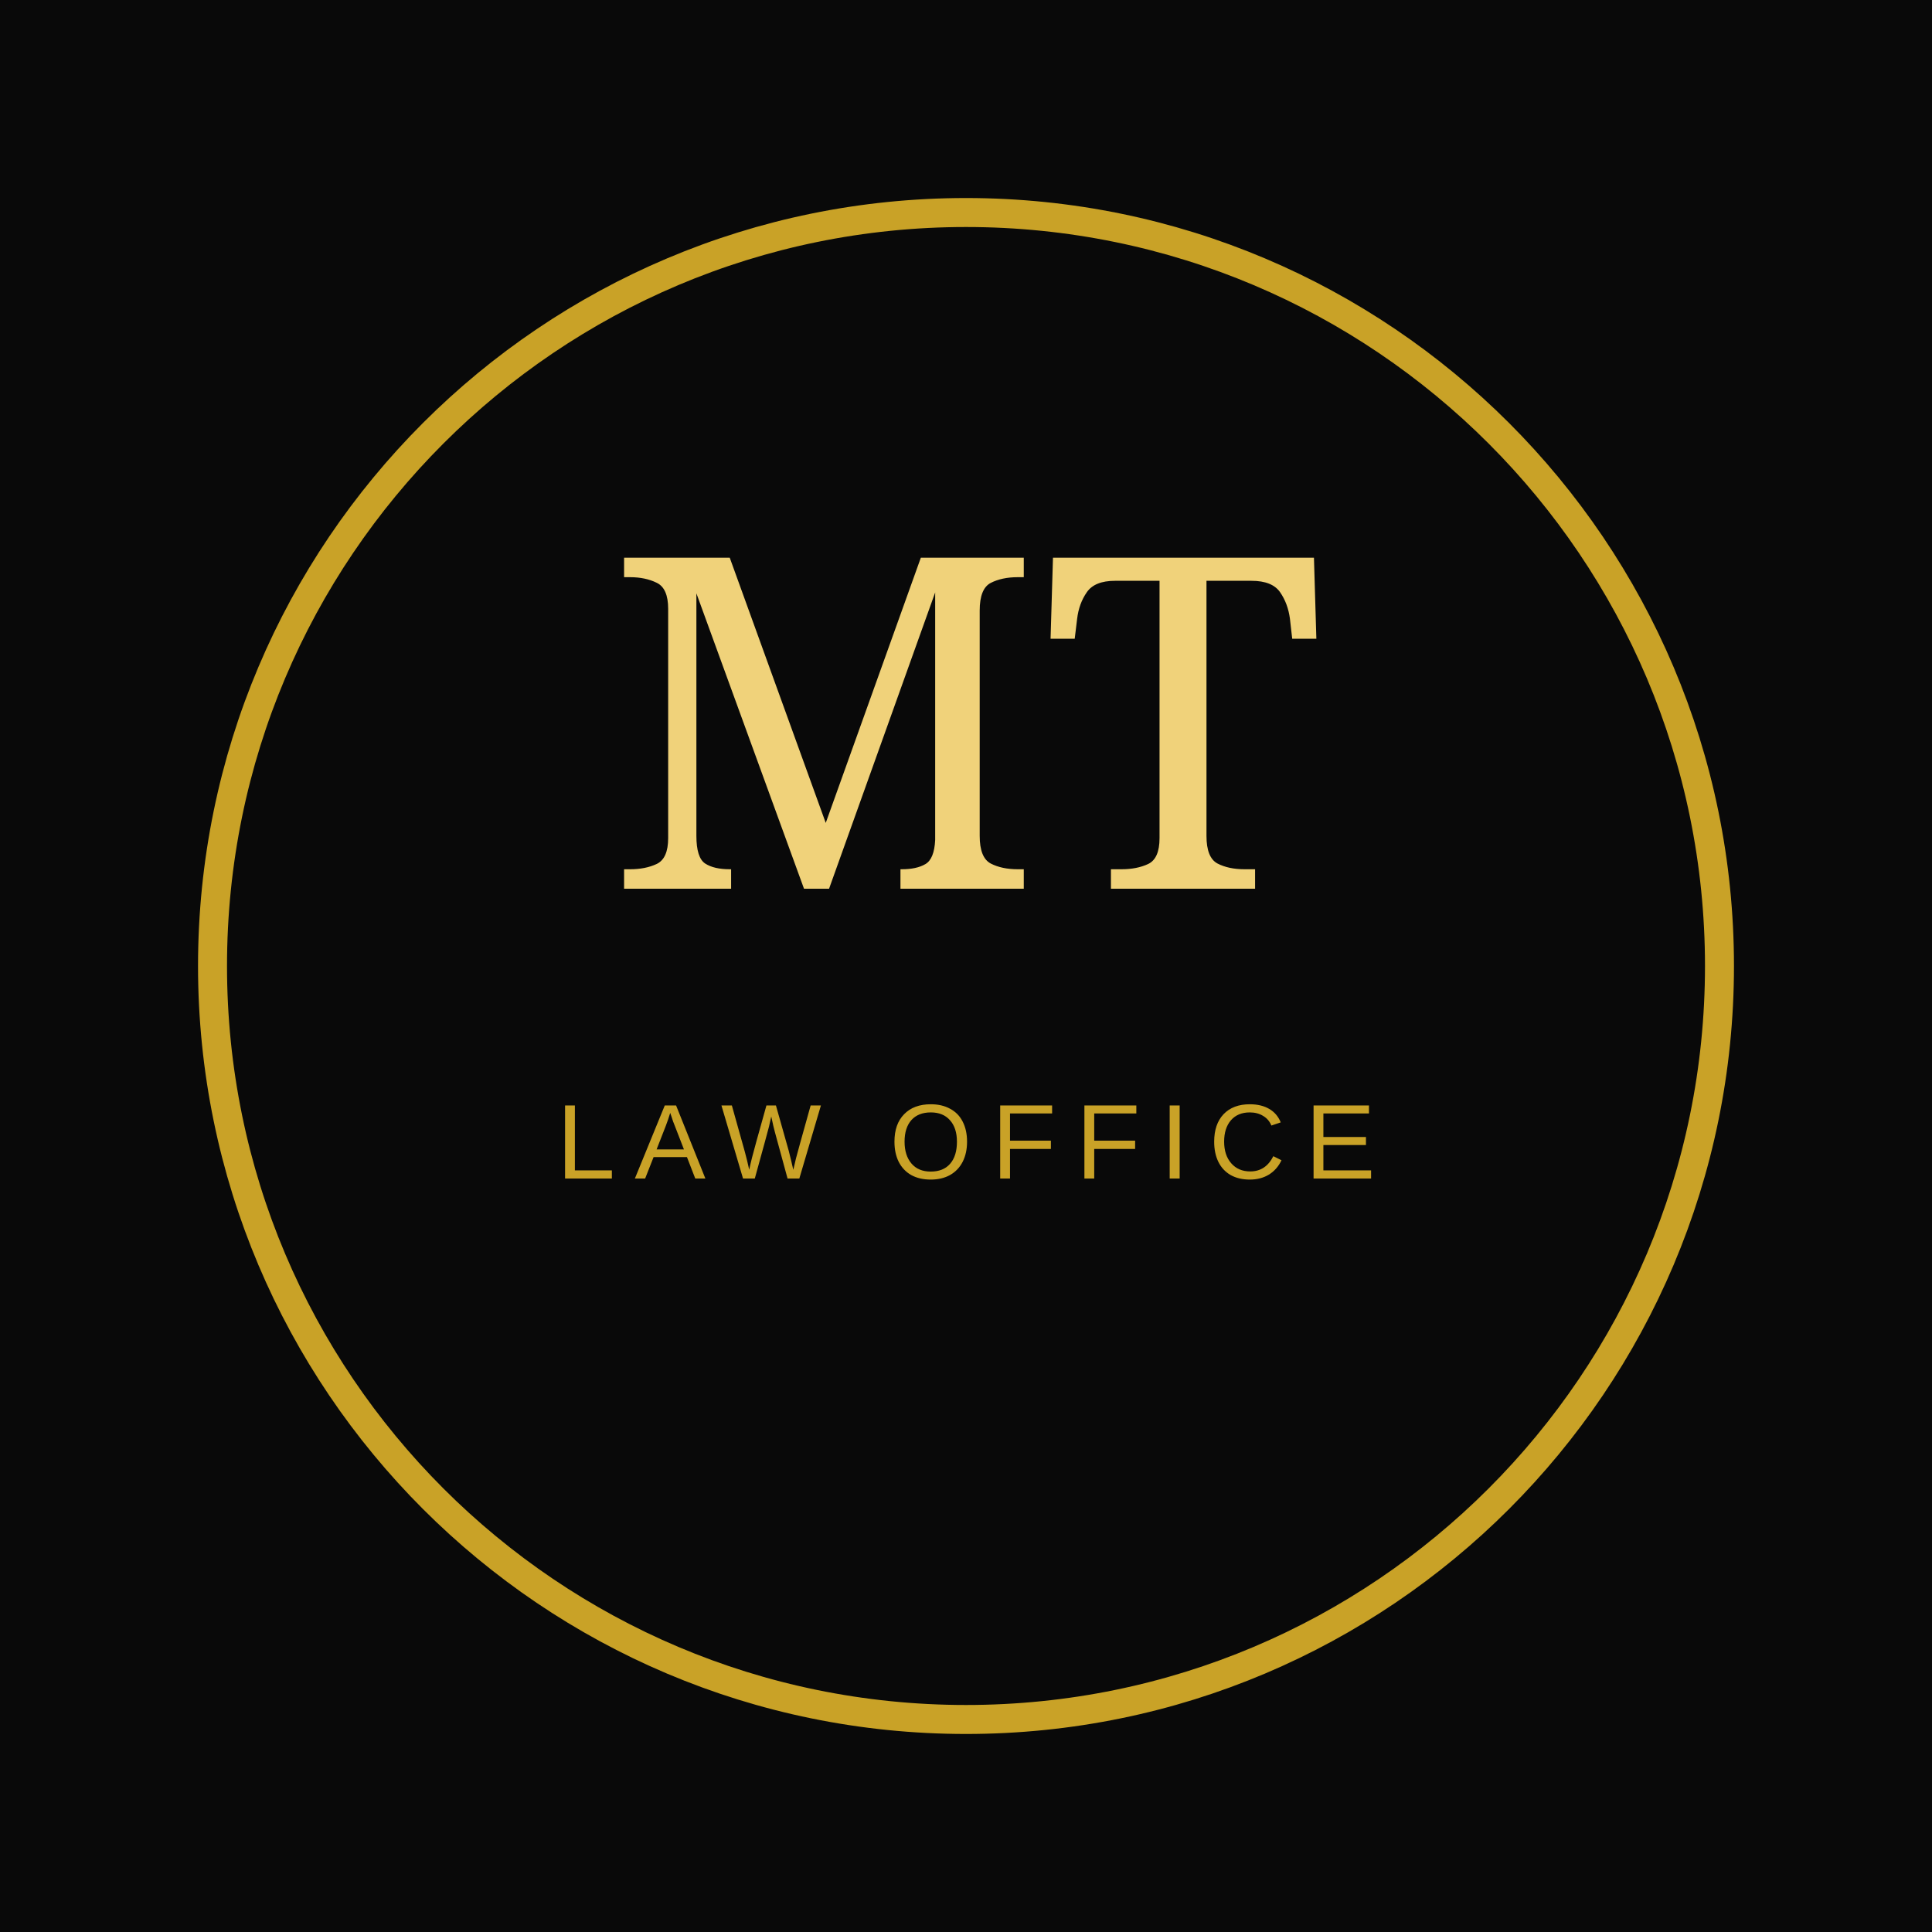
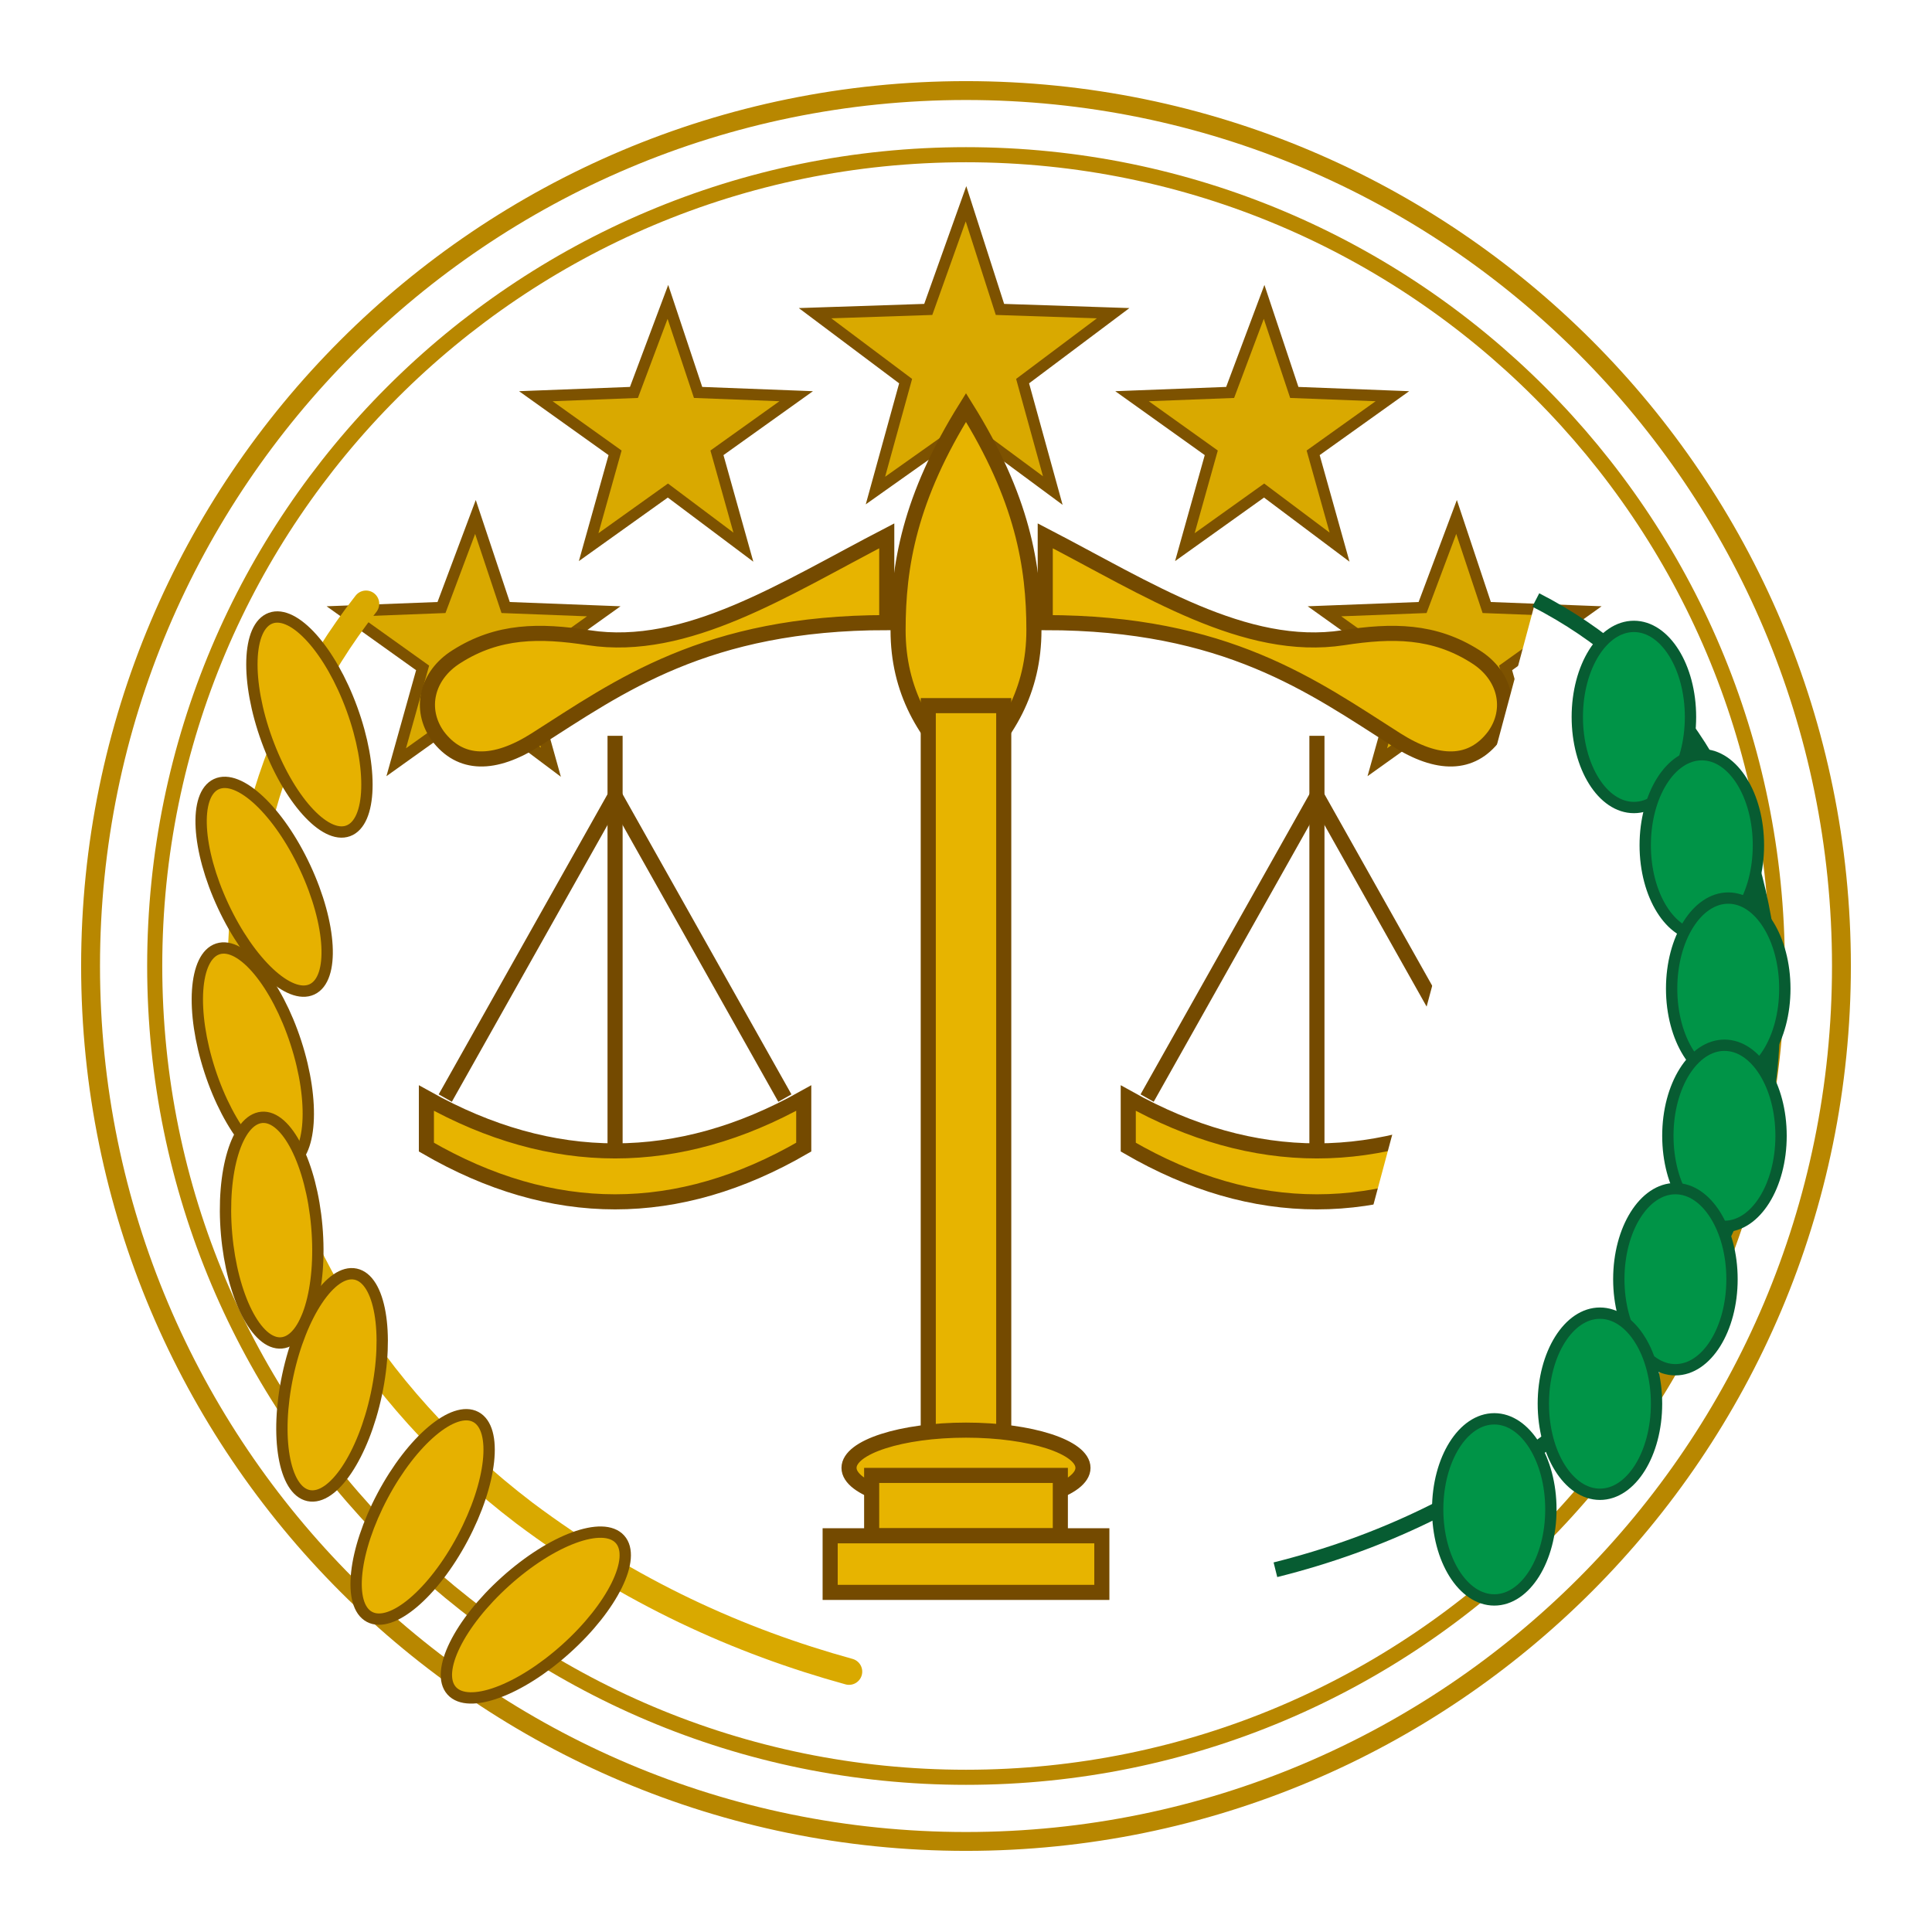
- <svg xmlns="http://www.w3.org/2000/svg" viewBox="0 0 200 200">
-   <rect width="200" height="200" fill="#090909" />
-   <circle cx="100" cy="100" r="78" fill="none" stroke="#c9a227" stroke-width="3" />
-   <text x="100" y="92" fill="#f0d27a" font-family="Georgia" font-size="48" text-anchor="middle">MT</text>
-   <text x="100" y="122" fill="#c9a227" font-family="Arial" font-size="11" letter-spacing="2" text-anchor="middle">LAW OFFICE</text>
+ <svg xmlns="http://www.w3.org/2000/svg" viewBox="0 0 512 512">
+   <rect width="512" height="512" fill="#fff" />
+   <g fill="none" stroke="#b88700">
+     <circle cx="256" cy="256" r="232" stroke-width="5" />
+     <circle cx="256" cy="256" r="215" stroke-width="4" />
+   </g>
+   <g fill="#d9a900" stroke="#7d5200" stroke-width="3">
+     <path d="M256 54l9 28 30 1-24 18 8 29-23-17-24 17 8-29-24-18 30-1z" />
+     <path d="M177 80l8 24 26 1-21 15 7 25-20-15-21 15 7-25-21-15 26-1z" />
+     <path d="M335 80l8 24 26 1-21 15 7 25-20-15-21 15 7-25-21-15 26-1z" />
+     <path d="M126 137l8 24 26 1-21 15 7 25-20-15-21 15 7-25-21-15 26-1z" />
+     <path d="M386 137l8 24 26 1-21 15 7 25-20-15-21 15 7-25-21-15 26-1z" />
+   </g>
+   <g fill="#e7b400" stroke="#744a00" stroke-width="4">
+     <path d="M256 108c-15 24-18 42-18 59 0 16 7 28 18 38 11-10 18-22 18-38 0-17-3-35-18-59z" />
+     <path d="M246 187h20v202h-20z" />
+     <ellipse cx="256" cy="389" rx="31" ry="10" />
+     <path d="M235 165c-48 0-71 17-93 31-11 7-20 7-26-1-5-7-3-16 5-21 11-7 22-7 35-5 26 4 52-13 79-27z" />
+     <path d="M277 165c48 0 71 17 93 31 11 7 20 7 26-1 5-7 3-16-5-21-11-7-22-7-35-5-26 4-52-13-79-27z" />
+     <path d="M231 391h50v16h-50z" />
+     <path d="M220 407h72v15h-72z" />
+     <path d="M163 195v116" />
+     <path d="M349 195v116" />
+     <path d="M163 211L118 291" />
+     <path d="M163 211L208 291" />
+     <path d="M349 211L304 291" />
+     <path d="M349 211L394 291" />
+     <path d="M113 291q50 28 100 0v13q-50 29-100 0z" />
+     <path d="M299 291q50 28 100 0v13q-50 29-100 0z" />
+   </g>
+   <g stroke="#d9a900" stroke-width="7" fill="none" stroke-linecap="round">
+     <path d="M97 160C42 230 55 337 139 401c28 21 57 34 86 42" />
+   </g>
+   <g fill="#e6b100" stroke="#795000" stroke-width="3">
+     <ellipse cx="82" cy="192" rx="12" ry="30" transform="rotate(-20 82 192)" />
+     <ellipse cx="70" cy="235" rx="12" ry="30" transform="rotate(-25 70 235)" />
+     <ellipse cx="67" cy="280" rx="12" ry="30" transform="rotate(-18 67 280)" />
+     <ellipse cx="72" cy="326" rx="12" ry="30" transform="rotate(-5 72 326)" />
+     <ellipse cx="88" cy="367" rx="12" ry="30" transform="rotate(12 88 367)" />
+     <ellipse cx="112" cy="402" rx="12" ry="30" transform="rotate(28 112 402)" />
+     <ellipse cx="142" cy="428" rx="12" ry="30" transform="rotate(48 142 428)" />
+   </g>
+   <g fill="#fff" stroke="#075c32" stroke-width="4">
+     <path d="M407 159c35 18 55 49 61 88 8 52-12 100-54 132-23 18-48 30-76 37" />
+   </g>
+   <g fill="#009447" stroke="#075c32" stroke-width="3">
+     <ellipse cx="433" cy="190" rx="15" ry="24" />
+     <ellipse cx="451" cy="224" rx="15" ry="24" />
+     <ellipse cx="458" cy="262" rx="15" ry="24" />
+     <ellipse cx="457" cy="301" rx="15" ry="24" />
+     <ellipse cx="444" cy="339" rx="15" ry="24" />
+     <ellipse cx="424" cy="372" rx="15" ry="24" />
+     <ellipse cx="396" cy="400" rx="15" ry="24" />
+   </g>
</svg>
